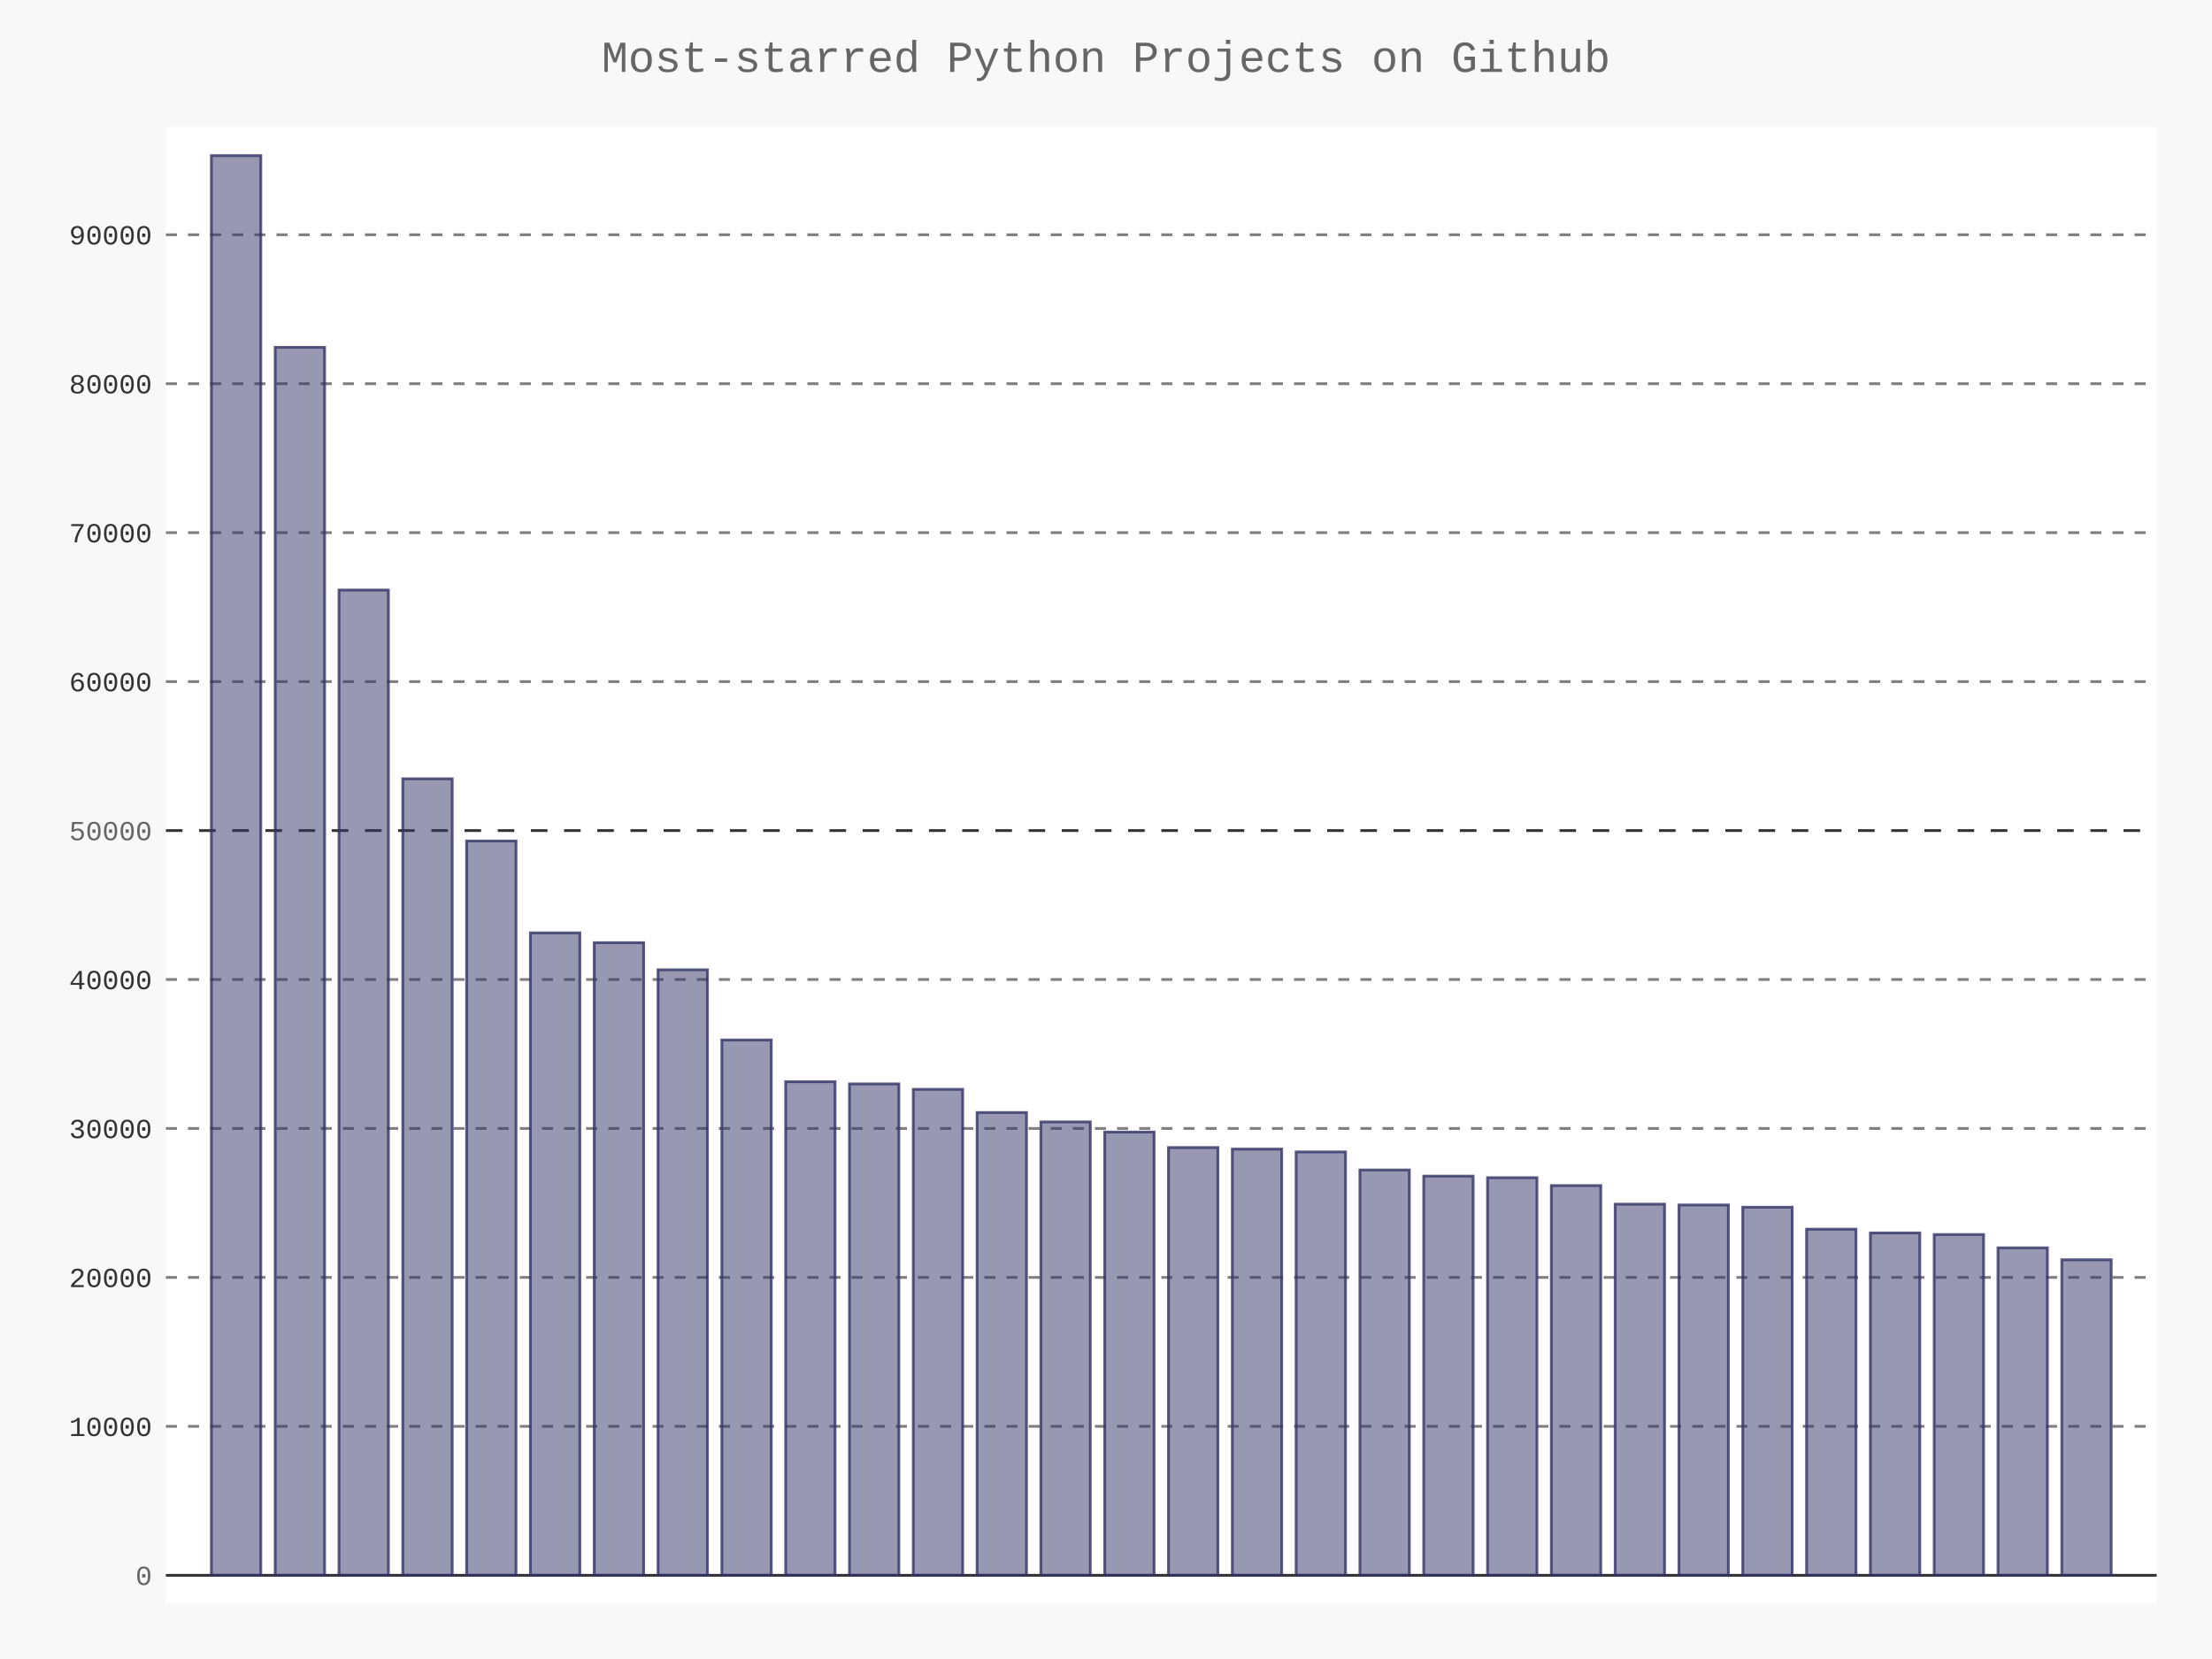
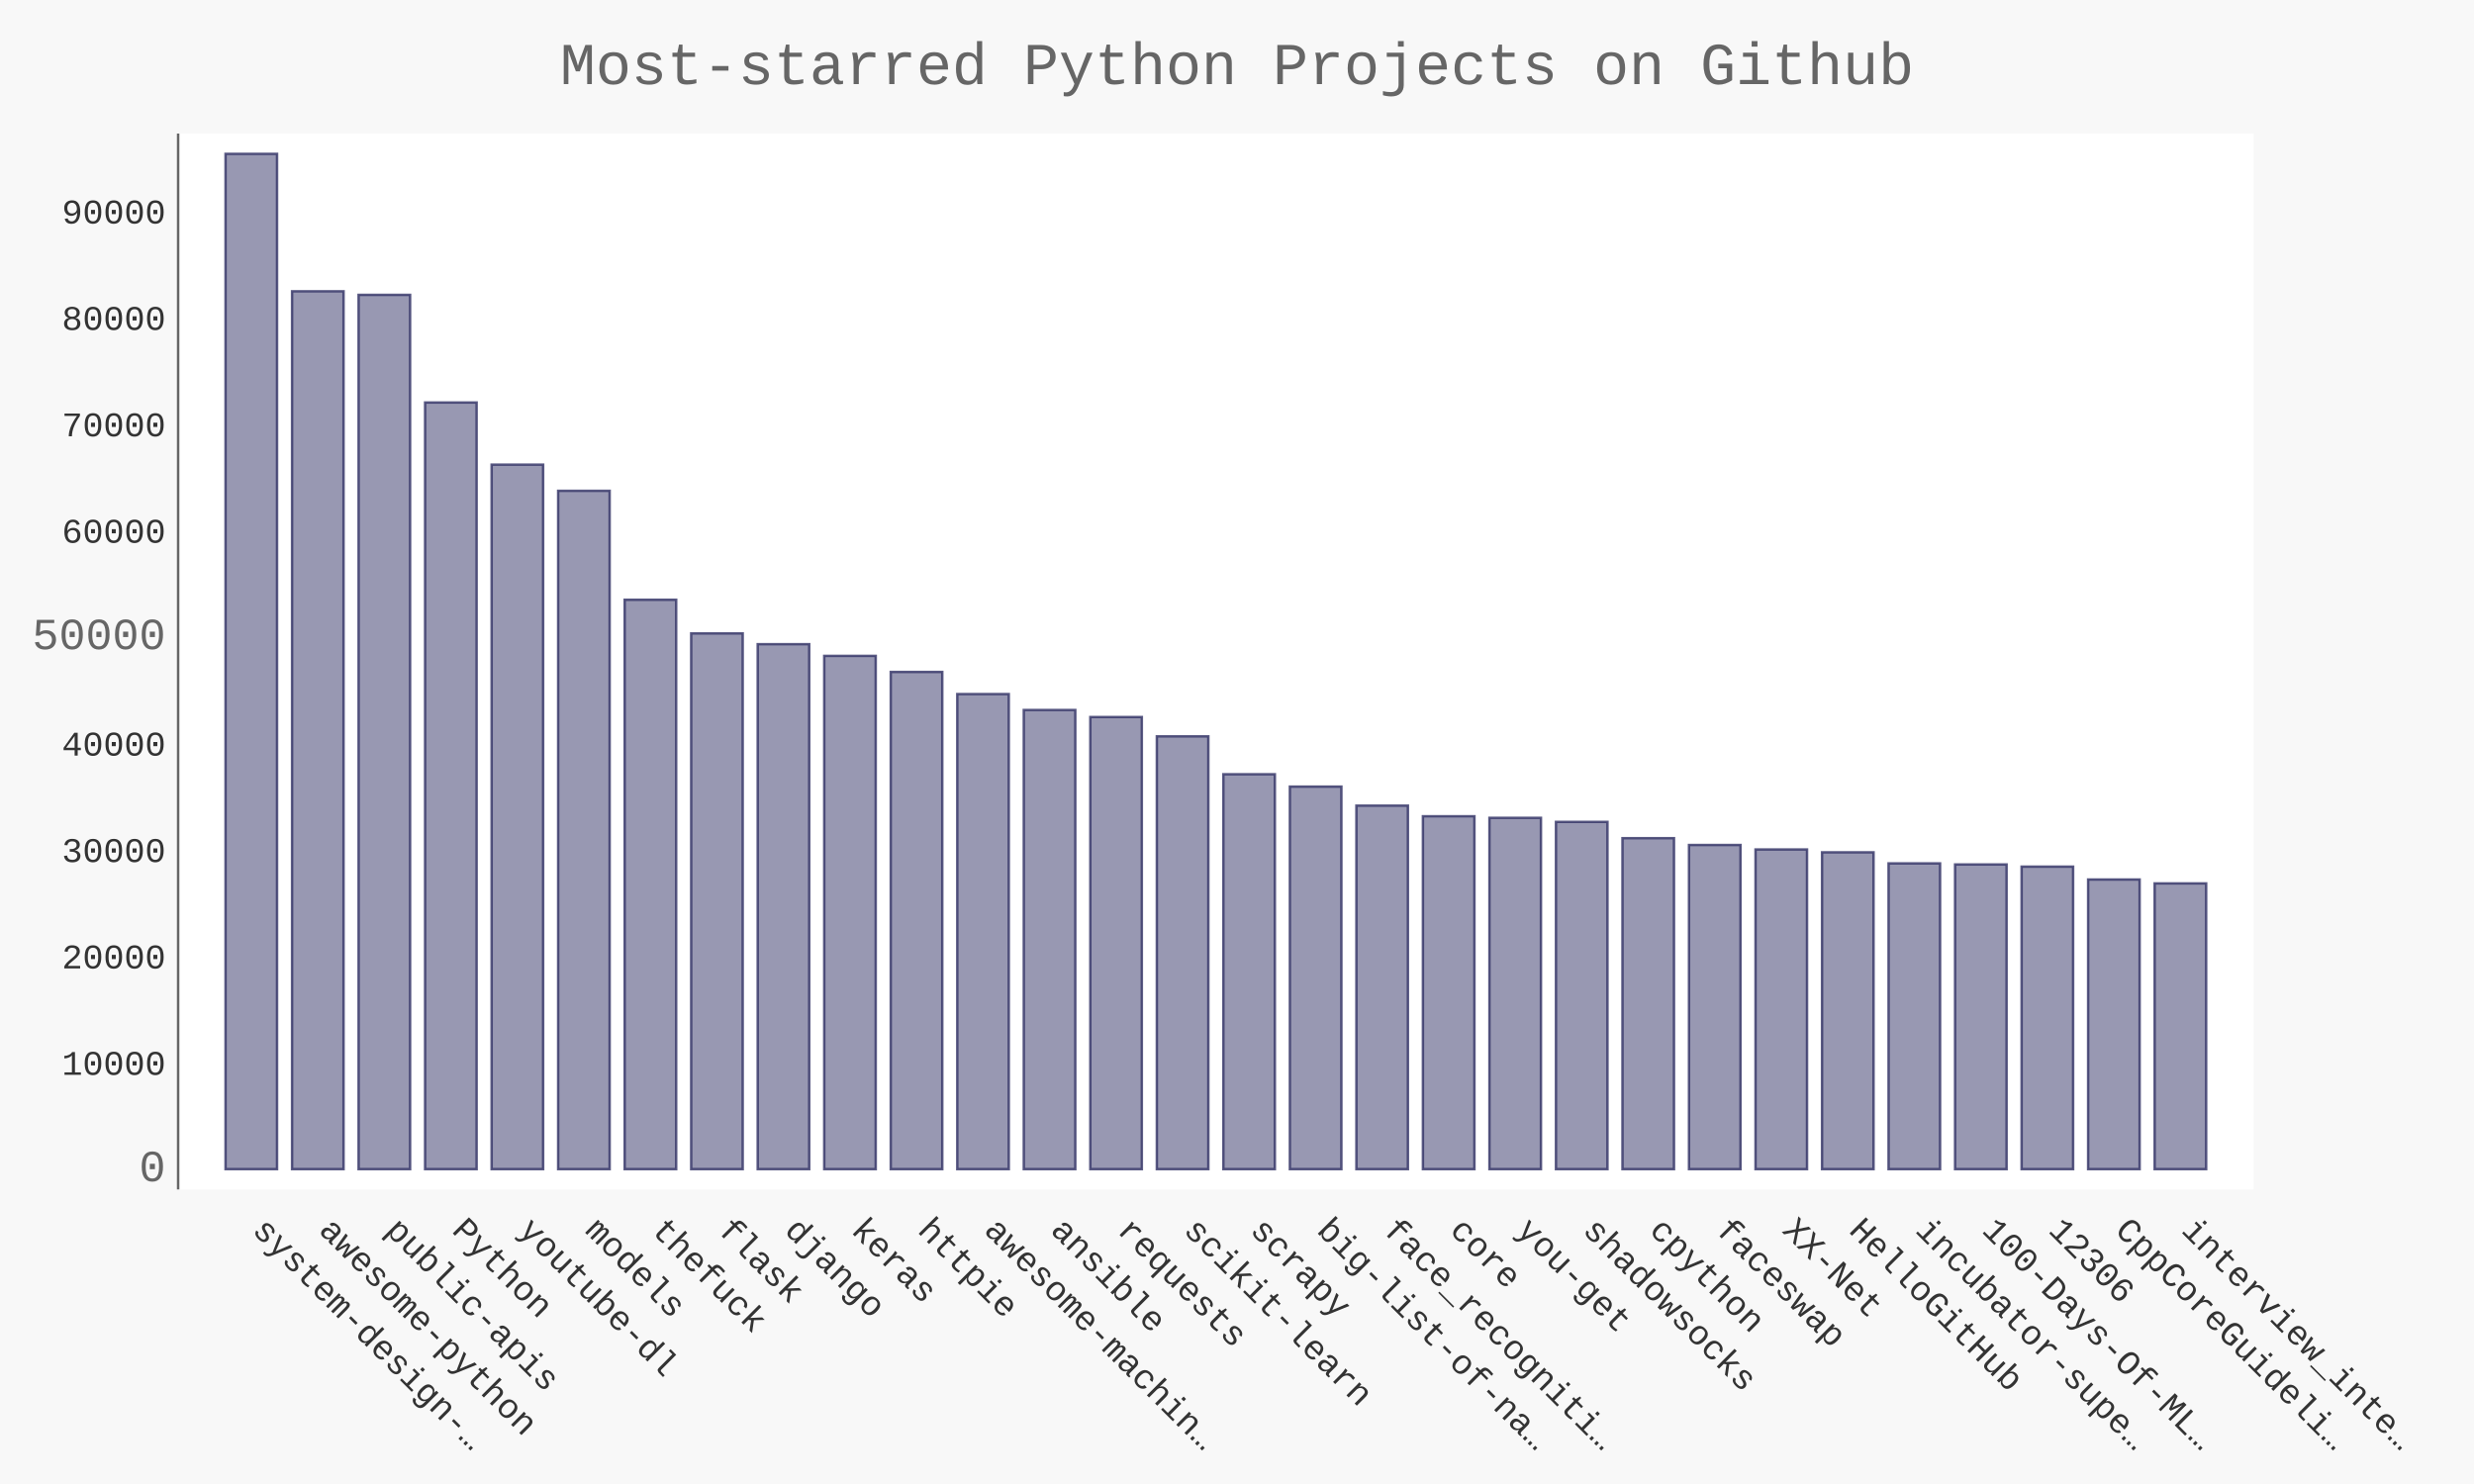
- <svg xmlns="http://www.w3.org/2000/svg" class="pygal-chart" id="chart-116bfff7-c865-4a0b-a1b4-d41e8163a989" viewBox="0 0 800 600">
+ <svg xmlns="http://www.w3.org/2000/svg" class="pygal-chart" id="chart-e879e2f7-29cd-4eac-ad56-ffb7986743b4" viewBox="0 0 1000 600">
  <defs>
-     <style type="text/css">#chart-116bfff7-c865-4a0b-a1b4-d41e8163a989{-webkit-user-select:none;-webkit-font-smoothing:antialiased;font-family:Consolas,"Liberation Mono",Menlo,Courier,monospace}#chart-116bfff7-c865-4a0b-a1b4-d41e8163a989 .title{font-family:Consolas,"Liberation Mono",Menlo,Courier,monospace;font-size:16px}#chart-116bfff7-c865-4a0b-a1b4-d41e8163a989 .legends .legend text{font-family:Consolas,"Liberation Mono",Menlo,Courier,monospace;font-size:14px}#chart-116bfff7-c865-4a0b-a1b4-d41e8163a989 .axis text{font-family:Consolas,"Liberation Mono",Menlo,Courier,monospace;font-size:10px}#chart-116bfff7-c865-4a0b-a1b4-d41e8163a989 .axis text.major{font-family:Consolas,"Liberation Mono",Menlo,Courier,monospace;font-size:10px}#chart-116bfff7-c865-4a0b-a1b4-d41e8163a989 .text-overlay text.value{font-family:Consolas,"Liberation Mono",Menlo,Courier,monospace;font-size:16px}#chart-116bfff7-c865-4a0b-a1b4-d41e8163a989 .text-overlay text.label{font-family:Consolas,"Liberation Mono",Menlo,Courier,monospace;font-size:10px}#chart-116bfff7-c865-4a0b-a1b4-d41e8163a989 .tooltip{font-family:Consolas,"Liberation Mono",Menlo,Courier,monospace;font-size:14px}#chart-116bfff7-c865-4a0b-a1b4-d41e8163a989 text.no_data{font-family:Consolas,"Liberation Mono",Menlo,Courier,monospace;font-size:64px}
- #chart-116bfff7-c865-4a0b-a1b4-d41e8163a989{background-color:#f8f8f8}#chart-116bfff7-c865-4a0b-a1b4-d41e8163a989 path,#chart-116bfff7-c865-4a0b-a1b4-d41e8163a989 line,#chart-116bfff7-c865-4a0b-a1b4-d41e8163a989 rect,#chart-116bfff7-c865-4a0b-a1b4-d41e8163a989 circle{-webkit-transition:250ms ease-in;-moz-transition:250ms ease-in;transition:250ms ease-in}#chart-116bfff7-c865-4a0b-a1b4-d41e8163a989 .graph &gt; .background{fill:#f8f8f8}#chart-116bfff7-c865-4a0b-a1b4-d41e8163a989 .plot &gt; .background{fill:#ffffff}#chart-116bfff7-c865-4a0b-a1b4-d41e8163a989 .graph{fill:#333}#chart-116bfff7-c865-4a0b-a1b4-d41e8163a989 text.no_data{fill:#666}#chart-116bfff7-c865-4a0b-a1b4-d41e8163a989 .title{fill:#666}#chart-116bfff7-c865-4a0b-a1b4-d41e8163a989 .legends .legend text{fill:#333}#chart-116bfff7-c865-4a0b-a1b4-d41e8163a989 .legends .legend:hover text{fill:#666}#chart-116bfff7-c865-4a0b-a1b4-d41e8163a989 .axis .line{stroke:#666}#chart-116bfff7-c865-4a0b-a1b4-d41e8163a989 .axis .guide.line{stroke:rgba(0,0,0,0.5)}#chart-116bfff7-c865-4a0b-a1b4-d41e8163a989 .axis .major.line{stroke:#333}#chart-116bfff7-c865-4a0b-a1b4-d41e8163a989 .axis text.major{fill:#666}#chart-116bfff7-c865-4a0b-a1b4-d41e8163a989 .axis.y .guides:hover .guide.line,#chart-116bfff7-c865-4a0b-a1b4-d41e8163a989 .line-graph .axis.x .guides:hover .guide.line,#chart-116bfff7-c865-4a0b-a1b4-d41e8163a989 .stackedline-graph .axis.x .guides:hover .guide.line,#chart-116bfff7-c865-4a0b-a1b4-d41e8163a989 .xy-graph .axis.x .guides:hover .guide.line{stroke:#666}#chart-116bfff7-c865-4a0b-a1b4-d41e8163a989 .axis .guides:hover text{fill:#666}#chart-116bfff7-c865-4a0b-a1b4-d41e8163a989 .reactive{fill-opacity:.5;stroke-opacity:.8}#chart-116bfff7-c865-4a0b-a1b4-d41e8163a989 .ci{stroke:#333}#chart-116bfff7-c865-4a0b-a1b4-d41e8163a989 .reactive.active,#chart-116bfff7-c865-4a0b-a1b4-d41e8163a989 .active .reactive{fill-opacity:.9;stroke-opacity:.9;stroke-width:4}#chart-116bfff7-c865-4a0b-a1b4-d41e8163a989 .ci .reactive.active{stroke-width:1.5}#chart-116bfff7-c865-4a0b-a1b4-d41e8163a989 .series text{fill:#666}#chart-116bfff7-c865-4a0b-a1b4-d41e8163a989 .tooltip rect{fill:#ffffff;stroke:#666;-webkit-transition:opacity 250ms ease-in;-moz-transition:opacity 250ms ease-in;transition:opacity 250ms ease-in}#chart-116bfff7-c865-4a0b-a1b4-d41e8163a989 .tooltip .label{fill:#333}#chart-116bfff7-c865-4a0b-a1b4-d41e8163a989 .tooltip .label{fill:#333}#chart-116bfff7-c865-4a0b-a1b4-d41e8163a989 .tooltip .legend{font-size:.8em;fill:rgba(0,0,0,0.5)}#chart-116bfff7-c865-4a0b-a1b4-d41e8163a989 .tooltip .x_label{font-size:.6em;fill:#666}#chart-116bfff7-c865-4a0b-a1b4-d41e8163a989 .tooltip .xlink{font-size:.5em;text-decoration:underline}#chart-116bfff7-c865-4a0b-a1b4-d41e8163a989 .tooltip .value{font-size:1.5em}#chart-116bfff7-c865-4a0b-a1b4-d41e8163a989 .bound{font-size:.5em}#chart-116bfff7-c865-4a0b-a1b4-d41e8163a989 .max-value{font-size:.75em;fill:rgba(0,0,0,0.5)}#chart-116bfff7-c865-4a0b-a1b4-d41e8163a989 .map-element{fill:#ffffff;stroke:rgba(0,0,0,0.5) !important}#chart-116bfff7-c865-4a0b-a1b4-d41e8163a989 .map-element .reactive{fill-opacity:inherit;stroke-opacity:inherit}#chart-116bfff7-c865-4a0b-a1b4-d41e8163a989 .color-0,#chart-116bfff7-c865-4a0b-a1b4-d41e8163a989 .color-0 a:visited{stroke:#333366;fill:#333366}#chart-116bfff7-c865-4a0b-a1b4-d41e8163a989 .text-overlay .color-0 text{fill:black}
- #chart-116bfff7-c865-4a0b-a1b4-d41e8163a989 text.no_data{text-anchor:middle}#chart-116bfff7-c865-4a0b-a1b4-d41e8163a989 .guide.line{fill:none}#chart-116bfff7-c865-4a0b-a1b4-d41e8163a989 .centered{text-anchor:middle}#chart-116bfff7-c865-4a0b-a1b4-d41e8163a989 .title{text-anchor:middle}#chart-116bfff7-c865-4a0b-a1b4-d41e8163a989 .legends .legend text{fill-opacity:1}#chart-116bfff7-c865-4a0b-a1b4-d41e8163a989 .axis.x text{text-anchor:middle}#chart-116bfff7-c865-4a0b-a1b4-d41e8163a989 .axis.x:not(.web) text[transform]{text-anchor:start}#chart-116bfff7-c865-4a0b-a1b4-d41e8163a989 .axis.x:not(.web) text[transform].backwards{text-anchor:end}#chart-116bfff7-c865-4a0b-a1b4-d41e8163a989 .axis.y text{text-anchor:end}#chart-116bfff7-c865-4a0b-a1b4-d41e8163a989 .axis.y text[transform].backwards{text-anchor:start}#chart-116bfff7-c865-4a0b-a1b4-d41e8163a989 .axis.y2 text{text-anchor:start}#chart-116bfff7-c865-4a0b-a1b4-d41e8163a989 .axis.y2 text[transform].backwards{text-anchor:end}#chart-116bfff7-c865-4a0b-a1b4-d41e8163a989 .axis .guide.line{stroke-dasharray:4,4}#chart-116bfff7-c865-4a0b-a1b4-d41e8163a989 .axis .major.guide.line{stroke-dasharray:6,6}#chart-116bfff7-c865-4a0b-a1b4-d41e8163a989 .horizontal .axis.y .guide.line,#chart-116bfff7-c865-4a0b-a1b4-d41e8163a989 .horizontal .axis.y2 .guide.line,#chart-116bfff7-c865-4a0b-a1b4-d41e8163a989 .vertical .axis.x .guide.line{opacity:0}#chart-116bfff7-c865-4a0b-a1b4-d41e8163a989 .horizontal .axis.always_show .guide.line,#chart-116bfff7-c865-4a0b-a1b4-d41e8163a989 .vertical .axis.always_show .guide.line{opacity:1 !important}#chart-116bfff7-c865-4a0b-a1b4-d41e8163a989 .axis.y .guides:hover .guide.line,#chart-116bfff7-c865-4a0b-a1b4-d41e8163a989 .axis.y2 .guides:hover .guide.line,#chart-116bfff7-c865-4a0b-a1b4-d41e8163a989 .axis.x .guides:hover .guide.line{opacity:1}#chart-116bfff7-c865-4a0b-a1b4-d41e8163a989 .axis .guides:hover text{opacity:1}#chart-116bfff7-c865-4a0b-a1b4-d41e8163a989 .nofill{fill:none}#chart-116bfff7-c865-4a0b-a1b4-d41e8163a989 .subtle-fill{fill-opacity:.2}#chart-116bfff7-c865-4a0b-a1b4-d41e8163a989 .dot{stroke-width:1px;fill-opacity:1}#chart-116bfff7-c865-4a0b-a1b4-d41e8163a989 .dot.active{stroke-width:5px}#chart-116bfff7-c865-4a0b-a1b4-d41e8163a989 .dot.negative{fill:transparent}#chart-116bfff7-c865-4a0b-a1b4-d41e8163a989 text,#chart-116bfff7-c865-4a0b-a1b4-d41e8163a989 tspan{stroke:none !important}#chart-116bfff7-c865-4a0b-a1b4-d41e8163a989 .series text.active{opacity:1}#chart-116bfff7-c865-4a0b-a1b4-d41e8163a989 .tooltip rect{fill-opacity:.95;stroke-width:.5}#chart-116bfff7-c865-4a0b-a1b4-d41e8163a989 .tooltip text{fill-opacity:1}#chart-116bfff7-c865-4a0b-a1b4-d41e8163a989 .showable{visibility:hidden}#chart-116bfff7-c865-4a0b-a1b4-d41e8163a989 .showable.shown{visibility:visible}#chart-116bfff7-c865-4a0b-a1b4-d41e8163a989 .gauge-background{fill:rgba(229,229,229,1);stroke:none}#chart-116bfff7-c865-4a0b-a1b4-d41e8163a989 .bg-lines{stroke:#f8f8f8;stroke-width:2px}</style>
+     <style type="text/css">#chart-e879e2f7-29cd-4eac-ad56-ffb7986743b4{-webkit-user-select:none;-webkit-font-smoothing:antialiased;font-family:Consolas,"Liberation Mono",Menlo,Courier,monospace}#chart-e879e2f7-29cd-4eac-ad56-ffb7986743b4 .title{font-family:Consolas,"Liberation Mono",Menlo,Courier,monospace;font-size:24px}#chart-e879e2f7-29cd-4eac-ad56-ffb7986743b4 .legends .legend text{font-family:Consolas,"Liberation Mono",Menlo,Courier,monospace;font-size:14px}#chart-e879e2f7-29cd-4eac-ad56-ffb7986743b4 .axis text{font-family:Consolas,"Liberation Mono",Menlo,Courier,monospace;font-size:14px}#chart-e879e2f7-29cd-4eac-ad56-ffb7986743b4 .axis text.major{font-family:Consolas,"Liberation Mono",Menlo,Courier,monospace;font-size:18px}#chart-e879e2f7-29cd-4eac-ad56-ffb7986743b4 .text-overlay text.value{font-family:Consolas,"Liberation Mono",Menlo,Courier,monospace;font-size:16px}#chart-e879e2f7-29cd-4eac-ad56-ffb7986743b4 .text-overlay text.label{font-family:Consolas,"Liberation Mono",Menlo,Courier,monospace;font-size:10px}#chart-e879e2f7-29cd-4eac-ad56-ffb7986743b4 .tooltip{font-family:Consolas,"Liberation Mono",Menlo,Courier,monospace;font-size:14px}#chart-e879e2f7-29cd-4eac-ad56-ffb7986743b4 text.no_data{font-family:Consolas,"Liberation Mono",Menlo,Courier,monospace;font-size:64px}
+ #chart-e879e2f7-29cd-4eac-ad56-ffb7986743b4{background-color:#f8f8f8}#chart-e879e2f7-29cd-4eac-ad56-ffb7986743b4 path,#chart-e879e2f7-29cd-4eac-ad56-ffb7986743b4 line,#chart-e879e2f7-29cd-4eac-ad56-ffb7986743b4 rect,#chart-e879e2f7-29cd-4eac-ad56-ffb7986743b4 circle{-webkit-transition:250ms ease-in;-moz-transition:250ms ease-in;transition:250ms ease-in}#chart-e879e2f7-29cd-4eac-ad56-ffb7986743b4 .graph &gt; .background{fill:#f8f8f8}#chart-e879e2f7-29cd-4eac-ad56-ffb7986743b4 .plot &gt; .background{fill:#ffffff}#chart-e879e2f7-29cd-4eac-ad56-ffb7986743b4 .graph{fill:#333}#chart-e879e2f7-29cd-4eac-ad56-ffb7986743b4 text.no_data{fill:#666}#chart-e879e2f7-29cd-4eac-ad56-ffb7986743b4 .title{fill:#666}#chart-e879e2f7-29cd-4eac-ad56-ffb7986743b4 .legends .legend text{fill:#333}#chart-e879e2f7-29cd-4eac-ad56-ffb7986743b4 .legends .legend:hover text{fill:#666}#chart-e879e2f7-29cd-4eac-ad56-ffb7986743b4 .axis .line{stroke:#666}#chart-e879e2f7-29cd-4eac-ad56-ffb7986743b4 .axis .guide.line{stroke:rgba(0,0,0,0.5)}#chart-e879e2f7-29cd-4eac-ad56-ffb7986743b4 .axis .major.line{stroke:#333}#chart-e879e2f7-29cd-4eac-ad56-ffb7986743b4 .axis text.major{fill:#666}#chart-e879e2f7-29cd-4eac-ad56-ffb7986743b4 .axis.y .guides:hover .guide.line,#chart-e879e2f7-29cd-4eac-ad56-ffb7986743b4 .line-graph .axis.x .guides:hover .guide.line,#chart-e879e2f7-29cd-4eac-ad56-ffb7986743b4 .stackedline-graph .axis.x .guides:hover .guide.line,#chart-e879e2f7-29cd-4eac-ad56-ffb7986743b4 .xy-graph .axis.x .guides:hover .guide.line{stroke:#666}#chart-e879e2f7-29cd-4eac-ad56-ffb7986743b4 .axis .guides:hover text{fill:#666}#chart-e879e2f7-29cd-4eac-ad56-ffb7986743b4 .reactive{fill-opacity:.5;stroke-opacity:.8}#chart-e879e2f7-29cd-4eac-ad56-ffb7986743b4 .ci{stroke:#333}#chart-e879e2f7-29cd-4eac-ad56-ffb7986743b4 .reactive.active,#chart-e879e2f7-29cd-4eac-ad56-ffb7986743b4 .active .reactive{fill-opacity:.9;stroke-opacity:.9;stroke-width:4}#chart-e879e2f7-29cd-4eac-ad56-ffb7986743b4 .ci .reactive.active{stroke-width:1.5}#chart-e879e2f7-29cd-4eac-ad56-ffb7986743b4 .series text{fill:#666}#chart-e879e2f7-29cd-4eac-ad56-ffb7986743b4 .tooltip rect{fill:#ffffff;stroke:#666;-webkit-transition:opacity 250ms ease-in;-moz-transition:opacity 250ms ease-in;transition:opacity 250ms ease-in}#chart-e879e2f7-29cd-4eac-ad56-ffb7986743b4 .tooltip .label{fill:#333}#chart-e879e2f7-29cd-4eac-ad56-ffb7986743b4 .tooltip .label{fill:#333}#chart-e879e2f7-29cd-4eac-ad56-ffb7986743b4 .tooltip .legend{font-size:.8em;fill:rgba(0,0,0,0.5)}#chart-e879e2f7-29cd-4eac-ad56-ffb7986743b4 .tooltip .x_label{font-size:.6em;fill:#666}#chart-e879e2f7-29cd-4eac-ad56-ffb7986743b4 .tooltip .xlink{font-size:.5em;text-decoration:underline}#chart-e879e2f7-29cd-4eac-ad56-ffb7986743b4 .tooltip .value{font-size:1.5em}#chart-e879e2f7-29cd-4eac-ad56-ffb7986743b4 .bound{font-size:.5em}#chart-e879e2f7-29cd-4eac-ad56-ffb7986743b4 .max-value{font-size:.75em;fill:rgba(0,0,0,0.5)}#chart-e879e2f7-29cd-4eac-ad56-ffb7986743b4 .map-element{fill:#ffffff;stroke:rgba(0,0,0,0.5) !important}#chart-e879e2f7-29cd-4eac-ad56-ffb7986743b4 .map-element .reactive{fill-opacity:inherit;stroke-opacity:inherit}#chart-e879e2f7-29cd-4eac-ad56-ffb7986743b4 .color-0,#chart-e879e2f7-29cd-4eac-ad56-ffb7986743b4 .color-0 a:visited{stroke:#333366;fill:#333366}#chart-e879e2f7-29cd-4eac-ad56-ffb7986743b4 .text-overlay .color-0 text{fill:black}
+ #chart-e879e2f7-29cd-4eac-ad56-ffb7986743b4 text.no_data{text-anchor:middle}#chart-e879e2f7-29cd-4eac-ad56-ffb7986743b4 .guide.line{fill:none}#chart-e879e2f7-29cd-4eac-ad56-ffb7986743b4 .centered{text-anchor:middle}#chart-e879e2f7-29cd-4eac-ad56-ffb7986743b4 .title{text-anchor:middle}#chart-e879e2f7-29cd-4eac-ad56-ffb7986743b4 .legends .legend text{fill-opacity:1}#chart-e879e2f7-29cd-4eac-ad56-ffb7986743b4 .axis.x text{text-anchor:middle}#chart-e879e2f7-29cd-4eac-ad56-ffb7986743b4 .axis.x:not(.web) text[transform]{text-anchor:start}#chart-e879e2f7-29cd-4eac-ad56-ffb7986743b4 .axis.x:not(.web) text[transform].backwards{text-anchor:end}#chart-e879e2f7-29cd-4eac-ad56-ffb7986743b4 .axis.y text{text-anchor:end}#chart-e879e2f7-29cd-4eac-ad56-ffb7986743b4 .axis.y text[transform].backwards{text-anchor:start}#chart-e879e2f7-29cd-4eac-ad56-ffb7986743b4 .axis.y2 text{text-anchor:start}#chart-e879e2f7-29cd-4eac-ad56-ffb7986743b4 .axis.y2 text[transform].backwards{text-anchor:end}#chart-e879e2f7-29cd-4eac-ad56-ffb7986743b4 .axis .guide.line{stroke-dasharray:4,4}#chart-e879e2f7-29cd-4eac-ad56-ffb7986743b4 .axis .major.guide.line{stroke-dasharray:6,6}#chart-e879e2f7-29cd-4eac-ad56-ffb7986743b4 .horizontal .axis.y .guide.line,#chart-e879e2f7-29cd-4eac-ad56-ffb7986743b4 .horizontal .axis.y2 .guide.line,#chart-e879e2f7-29cd-4eac-ad56-ffb7986743b4 .vertical .axis.x .guide.line{opacity:0}#chart-e879e2f7-29cd-4eac-ad56-ffb7986743b4 .horizontal .axis.always_show .guide.line,#chart-e879e2f7-29cd-4eac-ad56-ffb7986743b4 .vertical .axis.always_show .guide.line{opacity:1 !important}#chart-e879e2f7-29cd-4eac-ad56-ffb7986743b4 .axis.y .guides:hover .guide.line,#chart-e879e2f7-29cd-4eac-ad56-ffb7986743b4 .axis.y2 .guides:hover .guide.line,#chart-e879e2f7-29cd-4eac-ad56-ffb7986743b4 .axis.x .guides:hover .guide.line{opacity:1}#chart-e879e2f7-29cd-4eac-ad56-ffb7986743b4 .axis .guides:hover text{opacity:1}#chart-e879e2f7-29cd-4eac-ad56-ffb7986743b4 .nofill{fill:none}#chart-e879e2f7-29cd-4eac-ad56-ffb7986743b4 .subtle-fill{fill-opacity:.2}#chart-e879e2f7-29cd-4eac-ad56-ffb7986743b4 .dot{stroke-width:1px;fill-opacity:1}#chart-e879e2f7-29cd-4eac-ad56-ffb7986743b4 .dot.active{stroke-width:5px}#chart-e879e2f7-29cd-4eac-ad56-ffb7986743b4 .dot.negative{fill:transparent}#chart-e879e2f7-29cd-4eac-ad56-ffb7986743b4 text,#chart-e879e2f7-29cd-4eac-ad56-ffb7986743b4 tspan{stroke:none !important}#chart-e879e2f7-29cd-4eac-ad56-ffb7986743b4 .series text.active{opacity:1}#chart-e879e2f7-29cd-4eac-ad56-ffb7986743b4 .tooltip rect{fill-opacity:.95;stroke-width:.5}#chart-e879e2f7-29cd-4eac-ad56-ffb7986743b4 .tooltip text{fill-opacity:1}#chart-e879e2f7-29cd-4eac-ad56-ffb7986743b4 .showable{visibility:hidden}#chart-e879e2f7-29cd-4eac-ad56-ffb7986743b4 .showable.shown{visibility:visible}#chart-e879e2f7-29cd-4eac-ad56-ffb7986743b4 .gauge-background{fill:rgba(229,229,229,1);stroke:none}#chart-e879e2f7-29cd-4eac-ad56-ffb7986743b4 .bg-lines{stroke:#f8f8f8;stroke-width:2px}</style>
  </defs>
  <g class="graph bar-graph vertical">
-     <rect class="background" height="600" width="800" x="0" y="0" />
-     <g class="plot" transform="translate(60, 46)">
-       <rect class="background" height="534" width="720.0" x="0" y="0" />
-       <g class="axis y always_show">
-         <g class="guides">
-           <path class="axis major line" d="M0 523.731 h720" />
-           <text class="major" x="-5" y="527.231">0</text>
-         </g>
-         <g class="guides">
-           <path class="guide line" d="M0 469.861 h720" />
-           <text class="" x="-5" y="473.361">10000</text>
-         </g>
-         <g class="guides">
-           <path class="guide line" d="M0 415.992 h720" />
-           <text class="" x="-5" y="419.492">20000</text>
-         </g>
-         <g class="guides">
-           <path class="guide line" d="M0 362.123 h720" />
-           <text class="" x="-5" y="365.623">30000</text>
-         </g>
-         <g class="guides">
-           <path class="guide line" d="M0 308.253 h720" />
-           <text class="" x="-5" y="311.753">40000</text>
-         </g>
-         <g class="guides">
-           <path class="major guide line" d="M0 254.384 h720" />
-           <text class="major" x="-5" y="257.884">50000</text>
-         </g>
-         <g class="guides">
-           <path class="guide line" d="M0 200.514 h720" />
-           <text class="" x="-5" y="204.014">60000</text>
-         </g>
-         <g class="guides">
-           <path class="guide line" d="M0 146.645 h720" />
-           <text class="" x="-5" y="150.145">70000</text>
-         </g>
-         <g class="guides">
-           <path class="guide line" d="M0 92.776 h720" />
-           <text class="" x="-5" y="96.276">80000</text>
-         </g>
-         <g class="guides">
-           <path class="guide line" d="M0 38.906 h720" />
-           <text class="" x="-5" y="42.406">90000</text>
+     <rect class="background" height="600" width="1000" x="0" y="0" />
+     <g class="plot" transform="translate(72, 54)">
+       <rect class="background" height="426.905" width="838.905" x="0" y="0" />
+       <g class="axis y">
+         <g class="guides">
+           <text class="major" x="-5" y="423.595">0</text>
+         </g>
+         <g class="guides">
+           <text class="" x="-5" y="380.568">10000</text>
+         </g>
+         <g class="guides">
+           <text class="" x="-5" y="337.541">20000</text>
+         </g>
+         <g class="guides">
+           <text class="" x="-5" y="294.514">30000</text>
+         </g>
+         <g class="guides">
+           <text class="" x="-5" y="251.487">40000</text>
+         </g>
+         <g class="guides">
+           <text class="major" x="-5" y="208.46">50000</text>
+         </g>
+         <g class="guides">
+           <text class="" x="-5" y="165.434">60000</text>
+         </g>
+         <g class="guides">
+           <text class="" x="-5" y="122.407">70000</text>
+         </g>
+         <g class="guides">
+           <text class="" x="-5" y="79.38">80000</text>
+         </g>
+         <g class="guides">
+           <text class="" x="-5" y="36.353">90000</text>
+         </g>
+       </g>
+       <g class="axis x">
+         <path class="line" d="M0 0 v426.905" />
+         <g class="guides">
+           <path class="guide line" d="M29.577 0 v426.905" />
+           <text class="" transform="rotate(45 29.57676 443.9045)" x="29.577" y="443.905">system-design-…</text>
+         </g>
+         <g class="guides">
+           <path class="guide line" d="M56.465 0 v426.905" />
+           <text class="" transform="rotate(45 56.46473 443.9045)" x="56.465" y="443.905">awesome-python</text>
+         </g>
+         <g class="guides">
+           <path class="guide line" d="M83.353 0 v426.905" />
+           <text class="" transform="rotate(45 83.35269 443.9045)" x="83.353" y="443.905">public-apis</text>
+         </g>
+         <g class="guides">
+           <path class="guide line" d="M110.241 0 v426.905" />
+           <text class="" transform="rotate(45 110.2407 443.9045)" x="110.241" y="443.905">Python</text>
+         </g>
+         <g class="guides">
+           <path class="guide line" d="M137.129 0 v426.905" />
+           <text class="" transform="rotate(45 137.1286 443.9045)" x="137.129" y="443.905">youtube-dl</text>
+         </g>
+         <g class="guides">
+           <path class="guide line" d="M164.017 0 v426.905" />
+           <text class="" transform="rotate(45 164.0166 443.9045)" x="164.017" y="443.905">models</text>
+         </g>
+         <g class="guides">
+           <path class="guide line" d="M190.905 0 v426.905" />
+           <text class="" transform="rotate(45 190.9046 443.9045)" x="190.905" y="443.905">thefuck</text>
+         </g>
+         <g class="guides">
+           <path class="guide line" d="M217.793 0 v426.905" />
+           <text class="" transform="rotate(45 217.7925 443.9045)" x="217.793" y="443.905">flask</text>
+         </g>
+         <g class="guides">
+           <path class="guide line" d="M244.68 0 v426.905" />
+           <text class="" transform="rotate(45 244.6805 443.9045)" x="244.68" y="443.905">django</text>
+         </g>
+         <g class="guides">
+           <path class="guide line" d="M271.568 0 v426.905" />
+           <text class="" transform="rotate(45 271.5685 443.9045)" x="271.568" y="443.905">keras</text>
+         </g>
+         <g class="guides">
+           <path class="guide line" d="M298.456 0 v426.905" />
+           <text class="" transform="rotate(45 298.4564 443.9045)" x="298.456" y="443.905">httpie</text>
+         </g>
+         <g class="guides">
+           <path class="guide line" d="M325.344 0 v426.905" />
+           <text class="" transform="rotate(45 325.3444 443.9045)" x="325.344" y="443.905">awesome-machin…</text>
+         </g>
+         <g class="guides">
+           <path class="guide line" d="M352.232 0 v426.905" />
+           <text class="" transform="rotate(45 352.2324 443.9045)" x="352.232" y="443.905">ansible</text>
+         </g>
+         <g class="guides">
+           <path class="guide line" d="M379.12 0 v426.905" />
+           <text class="" transform="rotate(45 379.1203 443.9045)" x="379.12" y="443.905">requests</text>
+         </g>
+         <g class="guides">
+           <path class="guide line" d="M406.008 0 v426.905" />
+           <text class="" transform="rotate(45 406.0083 443.9045)" x="406.008" y="443.905">scikit-learn</text>
+         </g>
+         <g class="guides">
+           <path class="guide line" d="M432.896 0 v426.905" />
+           <text class="" transform="rotate(45 432.8963 443.9045)" x="432.896" y="443.905">scrapy</text>
+         </g>
+         <g class="guides">
+           <path class="guide line" d="M459.784 0 v426.905" />
+           <text class="" transform="rotate(45 459.7842 443.9045)" x="459.784" y="443.905">big-list-of-na…</text>
+         </g>
+         <g class="guides">
+           <path class="guide line" d="M486.672 0 v426.905" />
+           <text class="" transform="rotate(45 486.6722 443.9045)" x="486.672" y="443.905">face_recogniti…</text>
+         </g>
+         <g class="guides">
+           <path class="guide line" d="M513.56 0 v426.905" />
+           <text class="" transform="rotate(45 513.5602 443.9045)" x="513.56" y="443.905">core</text>
+         </g>
+         <g class="guides">
+           <path class="guide line" d="M540.448 0 v426.905" />
+           <text class="" transform="rotate(45 540.4481 443.9045)" x="540.448" y="443.905">you-get</text>
+         </g>
+         <g class="guides">
+           <path class="guide line" d="M567.336 0 v426.905" />
+           <text class="" transform="rotate(45 567.3361 443.9045)" x="567.336" y="443.905">shadowsocks</text>
+         </g>
+         <g class="guides">
+           <path class="guide line" d="M594.224 0 v426.905" />
+           <text class="" transform="rotate(45 594.2241 443.9045)" x="594.224" y="443.905">cpython</text>
+         </g>
+         <g class="guides">
+           <path class="guide line" d="M621.112 0 v426.905" />
+           <text class="" transform="rotate(45 621.112 443.9045)" x="621.112" y="443.905">faceswap</text>
+         </g>
+         <g class="guides">
+           <path class="guide line" d="M648 0 v426.905" />
+           <text class="" transform="rotate(45 648 443.9045)" x="648" y="443.905">XX-Net</text>
+         </g>
+         <g class="guides">
+           <path class="guide line" d="M674.888 0 v426.905" />
+           <text class="" transform="rotate(45 674.888 443.9045)" x="674.888" y="443.905">HelloGitHub</text>
+         </g>
+         <g class="guides">
+           <path class="guide line" d="M701.776 0 v426.905" />
+           <text class="" transform="rotate(45 701.7759 443.9045)" x="701.776" y="443.905">incubator-supe…</text>
+         </g>
+         <g class="guides">
+           <path class="guide line" d="M728.664 0 v426.905" />
+           <text class="" transform="rotate(45 728.6639 443.9045)" x="728.664" y="443.905">100-Days-Of-ML…</text>
+         </g>
+         <g class="guides">
+           <path class="guide line" d="M755.552 0 v426.905" />
+           <text class="" transform="rotate(45 755.5518 443.9045)" x="755.552" y="443.905">12306</text>
+         </g>
+         <g class="guides">
+           <path class="guide line" d="M782.44 0 v426.905" />
+           <text class="" transform="rotate(45 782.4398 443.9045)" x="782.44" y="443.905">CppCoreGuideli…</text>
+         </g>
+         <g class="guides">
+           <path class="guide line" d="M809.328 0 v426.905" />
+           <text class="" transform="rotate(45 809.3278 443.9045)" x="809.328" y="443.905">interview_inte…</text>
        </g>
      </g>
      <g class="series serie-0 color-0">
        <g class="bars">
          <g class="bar">
-             <rect class="rect reactive tooltip-trigger" height="513.462" rx="0" ry="0" width="17.871" x="16.449" y="10.269" />
-           </g>
-           <g class="bar">
-             <rect class="rect reactive tooltip-trigger" height="444.121" rx="0" ry="0" width="17.871" x="39.526" y="79.61" />
-           </g>
-           <g class="bar">
-             <rect class="rect reactive tooltip-trigger" height="356.335" rx="0" ry="0" width="17.871" x="62.603" y="167.395" />
-           </g>
-           <g class="bar">
-             <rect class="rect reactive tooltip-trigger" height="288.077" rx="0" ry="0" width="17.871" x="85.68" y="235.653" />
-           </g>
-           <g class="bar">
-             <rect class="rect reactive tooltip-trigger" height="265.576" rx="0" ry="0" width="17.871" x="108.757" y="258.155" />
-           </g>
-           <g class="bar">
-             <rect class="rect reactive tooltip-trigger" height="232.349" rx="0" ry="0" width="17.871" x="131.834" y="291.381" />
-           </g>
-           <g class="bar">
-             <rect class="rect reactive tooltip-trigger" height="228.805" rx="0" ry="0" width="17.871" x="154.911" y="294.926" />
-           </g>
-           <g class="bar">
-             <rect class="rect reactive tooltip-trigger" height="218.995" rx="0" ry="0" width="17.871" x="177.988" y="304.736" />
-           </g>
-           <g class="bar">
-             <rect class="rect reactive tooltip-trigger" height="193.617" rx="0" ry="0" width="17.871" x="201.065" y="330.113" />
-           </g>
-           <g class="bar">
-             <rect class="rect reactive tooltip-trigger" height="178.512" rx="0" ry="0" width="17.871" x="224.142" y="345.218" />
-           </g>
-           <g class="bar">
-             <rect class="rect reactive tooltip-trigger" height="177.721" rx="0" ry="0" width="17.871" x="247.218" y="346.01" />
-           </g>
-           <g class="bar">
-             <rect class="rect reactive tooltip-trigger" height="175.76" rx="0" ry="0" width="17.871" x="270.295" y="347.971" />
-           </g>
-           <g class="bar">
-             <rect class="rect reactive tooltip-trigger" height="167.378" rx="0" ry="0" width="17.871" x="293.372" y="356.353" />
-           </g>
-           <g class="bar">
-             <rect class="rect reactive tooltip-trigger" height="163.989" rx="0" ry="0" width="17.871" x="316.449" y="359.742" />
-           </g>
-           <g class="bar">
-             <rect class="rect reactive tooltip-trigger" height="160.315" rx="0" ry="0" width="17.871" x="339.526" y="363.415" />
-           </g>
-           <g class="bar">
-             <rect class="rect reactive tooltip-trigger" height="154.713" rx="0" ry="0" width="17.871" x="362.603" y="369.018" />
-           </g>
-           <g class="bar">
-             <rect class="rect reactive tooltip-trigger" height="154.147" rx="0" ry="0" width="17.871" x="385.68" y="369.583" />
-           </g>
-           <g class="bar">
-             <rect class="rect reactive tooltip-trigger" height="153.129" rx="0" ry="0" width="17.871" x="408.757" y="370.602" />
-           </g>
-           <g class="bar">
-             <rect class="rect reactive tooltip-trigger" height="146.595" rx="0" ry="0" width="17.871" x="431.834" y="377.136" />
-           </g>
-           <g class="bar">
-             <rect class="rect reactive tooltip-trigger" height="144.375" rx="0" ry="0" width="17.871" x="454.911" y="379.355" />
-           </g>
-           <g class="bar">
-             <rect class="rect reactive tooltip-trigger" height="143.81" rx="0" ry="0" width="17.871" x="477.988" y="379.921" />
-           </g>
-           <g class="bar">
-             <rect class="rect reactive tooltip-trigger" height="140.955" rx="0" ry="0" width="17.871" x="501.065" y="382.776" />
-           </g>
-           <g class="bar">
-             <rect class="rect reactive tooltip-trigger" height="134.232" rx="0" ry="0" width="17.871" x="524.142" y="389.499" />
-           </g>
-           <g class="bar">
-             <rect class="rect reactive tooltip-trigger" height="133.941" rx="0" ry="0" width="17.871" x="547.218" y="389.79" />
-           </g>
-           <g class="bar">
-             <rect class="rect reactive tooltip-trigger" height="133.122" rx="0" ry="0" width="17.871" x="570.295" y="390.609" />
-           </g>
-           <g class="bar">
-             <rect class="rect reactive tooltip-trigger" height="125.182" rx="0" ry="0" width="17.871" x="593.372" y="398.549" />
-           </g>
-           <g class="bar">
-             <rect class="rect reactive tooltip-trigger" height="123.824" rx="0" ry="0" width="17.871" x="616.449" y="399.907" />
-           </g>
-           <g class="bar">
-             <rect class="rect reactive tooltip-trigger" height="123.242" rx="0" ry="0" width="17.871" x="639.526" y="400.488" />
-           </g>
-           <g class="bar">
-             <rect class="rect reactive tooltip-trigger" height="118.432" rx="0" ry="0" width="17.871" x="662.603" y="405.299" />
-           </g>
-           <g class="bar">
-             <rect class="rect reactive tooltip-trigger" height="114.122" rx="0" ry="0" width="17.871" x="685.68" y="409.608" />
+             <rect class="rect reactive tooltip-trigger" height="410.485" rx="0" ry="0" width="20.822" x="19.166" y="8.21" />
+           </g>
+           <g class="bar">
+             <rect class="rect reactive tooltip-trigger" height="354.92" rx="0" ry="0" width="20.822" x="46.054" y="63.775" />
+           </g>
+           <g class="bar">
+             <rect class="rect reactive tooltip-trigger" height="353.483" rx="0" ry="0" width="20.822" x="72.942" y="65.212" />
+           </g>
+           <g class="bar">
+             <rect class="rect reactive tooltip-trigger" height="309.957" rx="0" ry="0" width="20.822" x="99.83" y="108.738" />
+           </g>
+           <g class="bar">
+             <rect class="rect reactive tooltip-trigger" height="284.834" rx="0" ry="0" width="20.822" x="126.718" y="133.861" />
+           </g>
+           <g class="bar">
+             <rect class="rect reactive tooltip-trigger" height="274.253" rx="0" ry="0" width="20.822" x="153.606" y="144.441" />
+           </g>
+           <g class="bar">
+             <rect class="rect reactive tooltip-trigger" height="230.198" rx="0" ry="0" width="20.822" x="180.494" y="188.497" />
+           </g>
+           <g class="bar">
+             <rect class="rect reactive tooltip-trigger" height="216.602" rx="0" ry="0" width="20.822" x="207.382" y="202.093" />
+           </g>
+           <g class="bar">
+             <rect class="rect reactive tooltip-trigger" height="212.247" rx="0" ry="0" width="20.822" x="234.269" y="206.447" />
+           </g>
+           <g class="bar">
+             <rect class="rect reactive tooltip-trigger" height="207.519" rx="0" ry="0" width="20.822" x="261.157" y="211.176" />
+           </g>
+           <g class="bar">
+             <rect class="rect reactive tooltip-trigger" height="201.022" rx="0" ry="0" width="20.822" x="288.045" y="217.673" />
+           </g>
+           <g class="bar">
+             <rect class="rect reactive tooltip-trigger" height="192.072" rx="0" ry="0" width="20.822" x="314.933" y="226.623" />
+           </g>
+           <g class="bar">
+             <rect class="rect reactive tooltip-trigger" height="185.631" rx="0" ry="0" width="20.822" x="341.821" y="233.064" />
+           </g>
+           <g class="bar">
+             <rect class="rect reactive tooltip-trigger" height="182.787" rx="0" ry="0" width="20.822" x="368.709" y="235.908" />
+           </g>
+           <g class="bar">
+             <rect class="rect reactive tooltip-trigger" height="174.977" rx="0" ry="0" width="20.822" x="395.597" y="243.717" />
+           </g>
+           <g class="bar">
+             <rect class="rect reactive tooltip-trigger" height="159.656" rx="0" ry="0" width="20.822" x="422.485" y="259.039" />
+           </g>
+           <g class="bar">
+             <rect class="rect reactive tooltip-trigger" height="154.66" rx="0" ry="0" width="20.822" x="449.373" y="264.035" />
+           </g>
+           <g class="bar">
+             <rect class="rect reactive tooltip-trigger" height="146.963" rx="0" ry="0" width="20.822" x="476.261" y="271.732" />
+           </g>
+           <g class="bar">
+             <rect class="rect reactive tooltip-trigger" height="142.673" rx="0" ry="0" width="20.822" x="503.149" y="276.022" />
+           </g>
+           <g class="bar">
+             <rect class="rect reactive tooltip-trigger" height="142.032" rx="0" ry="0" width="20.822" x="530.037" y="276.663" />
+           </g>
+           <g class="bar">
+             <rect class="rect reactive tooltip-trigger" height="140.397" rx="0" ry="0" width="20.822" x="556.925" y="278.298" />
+           </g>
+           <g class="bar">
+             <rect class="rect reactive tooltip-trigger" height="133.814" rx="0" ry="0" width="20.822" x="583.813" y="284.881" />
+           </g>
+           <g class="bar">
+             <rect class="rect reactive tooltip-trigger" height="131.06" rx="0" ry="0" width="20.822" x="610.701" y="287.635" />
+           </g>
+           <g class="bar">
+             <rect class="rect reactive tooltip-trigger" height="129.24" rx="0" ry="0" width="20.822" x="637.589" y="289.455" />
+           </g>
+           <g class="bar">
+             <rect class="rect reactive tooltip-trigger" height="128.091" rx="0" ry="0" width="20.822" x="664.477" y="290.604" />
+           </g>
+           <g class="bar">
+             <rect class="rect reactive tooltip-trigger" height="123.616" rx="0" ry="0" width="20.822" x="691.365" y="295.079" />
+           </g>
+           <g class="bar">
+             <rect class="rect reactive tooltip-trigger" height="123.182" rx="0" ry="0" width="20.822" x="718.253" y="295.513" />
+           </g>
+           <g class="bar">
+             <rect class="rect reactive tooltip-trigger" height="122.304" rx="0" ry="0" width="20.822" x="745.141" y="296.391" />
+           </g>
+           <g class="bar">
+             <rect class="rect reactive tooltip-trigger" height="117.098" rx="0" ry="0" width="20.822" x="772.029" y="301.597" />
+           </g>
+           <g class="bar">
+             <rect class="rect reactive tooltip-trigger" height="115.527" rx="0" ry="0" width="20.822" x="798.917" y="303.168" />
          </g>
        </g>
      </g>
    </g>
    <g class="titles">
-       <text class="title plot_title" x="400.0" y="26">Most-starred Python Projects on Github</text>
-     </g>
-     <g class="plot overlay" transform="translate(60, 46)">
+       <text class="title plot_title" x="500.0" y="34">Most-starred Python Projects on Github</text>
+     </g>
+     <g class="plot overlay" transform="translate(72, 54)">
      <g class="series serie-0 color-0" />
    </g>
-     <g class="plot text-overlay" transform="translate(60, 46)">
+     <g class="plot text-overlay" transform="translate(72, 54)">
      <g class="series serie-0 color-0" />
    </g>
-     <g class="plot tooltip-overlay" transform="translate(60, 46)">
+     <g class="plot tooltip-overlay" transform="translate(72, 54)">
      <g class="tooltip" style="opacity: 0" transform="translate(0 0)">
        <rect class="tooltip-box" height="0" rx="0" ry="0" width="0" />
        <g class="text" />
      </g>
    </g>
  </g>
</svg>
